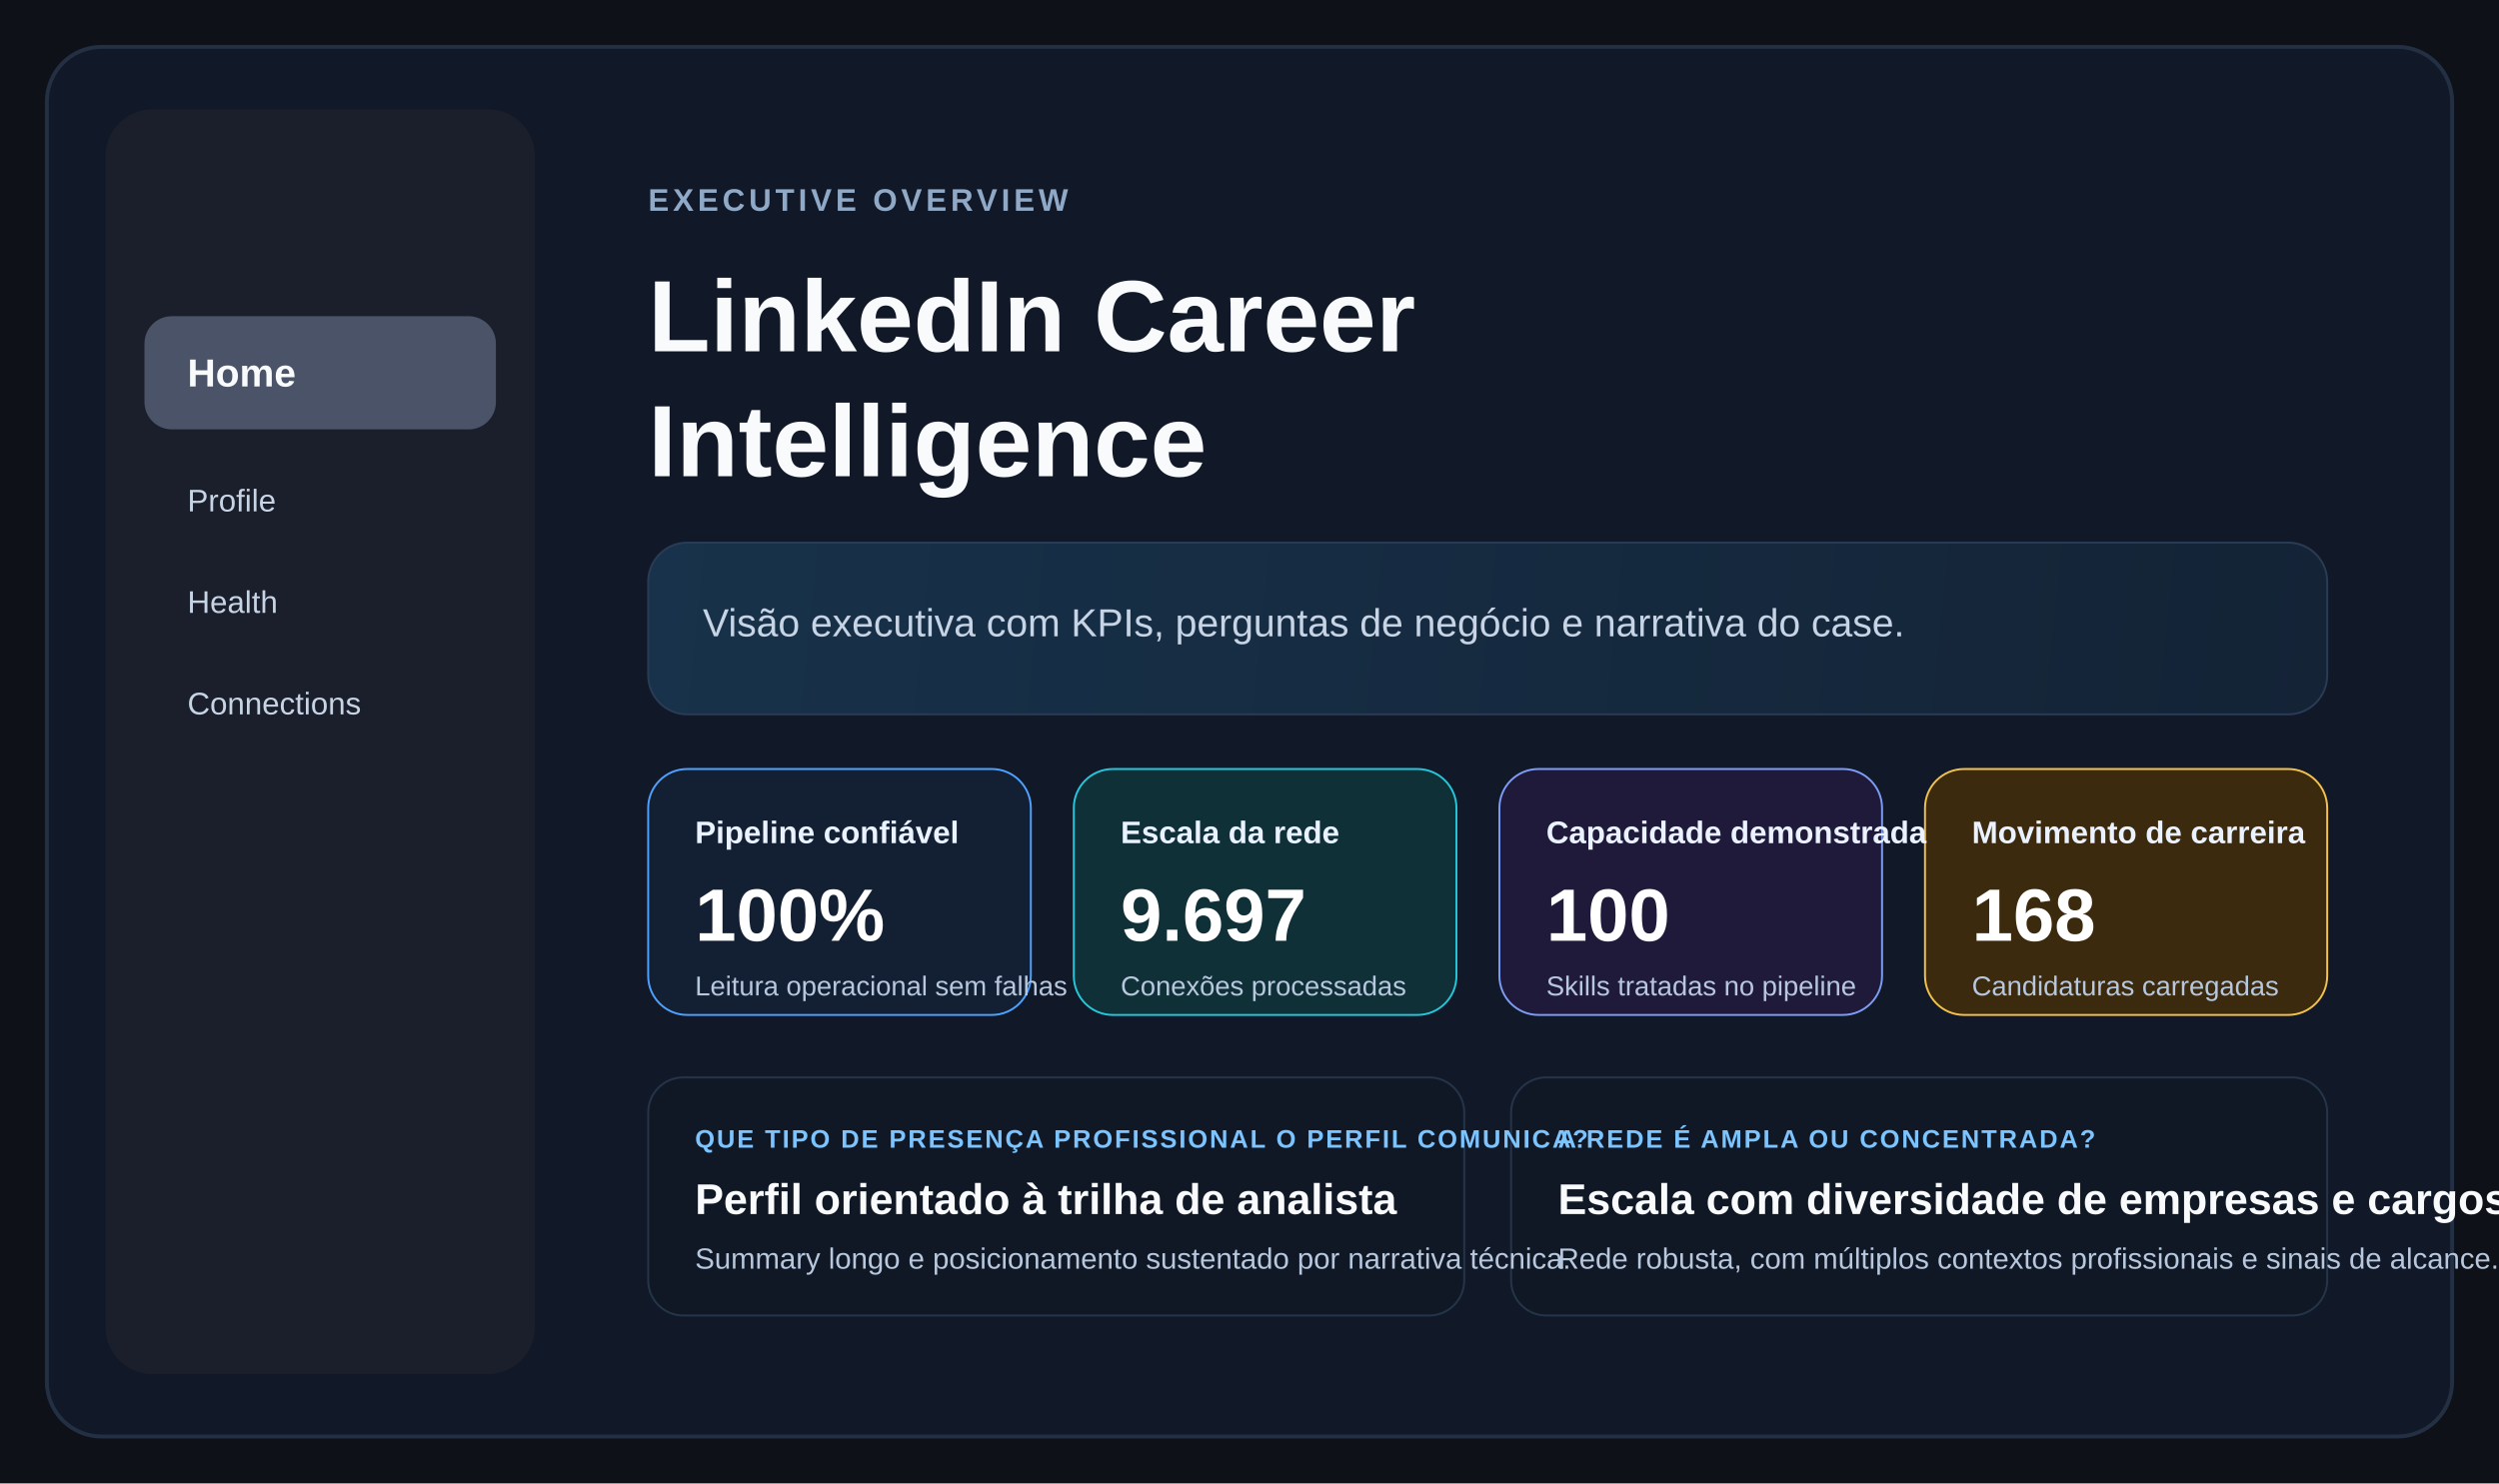
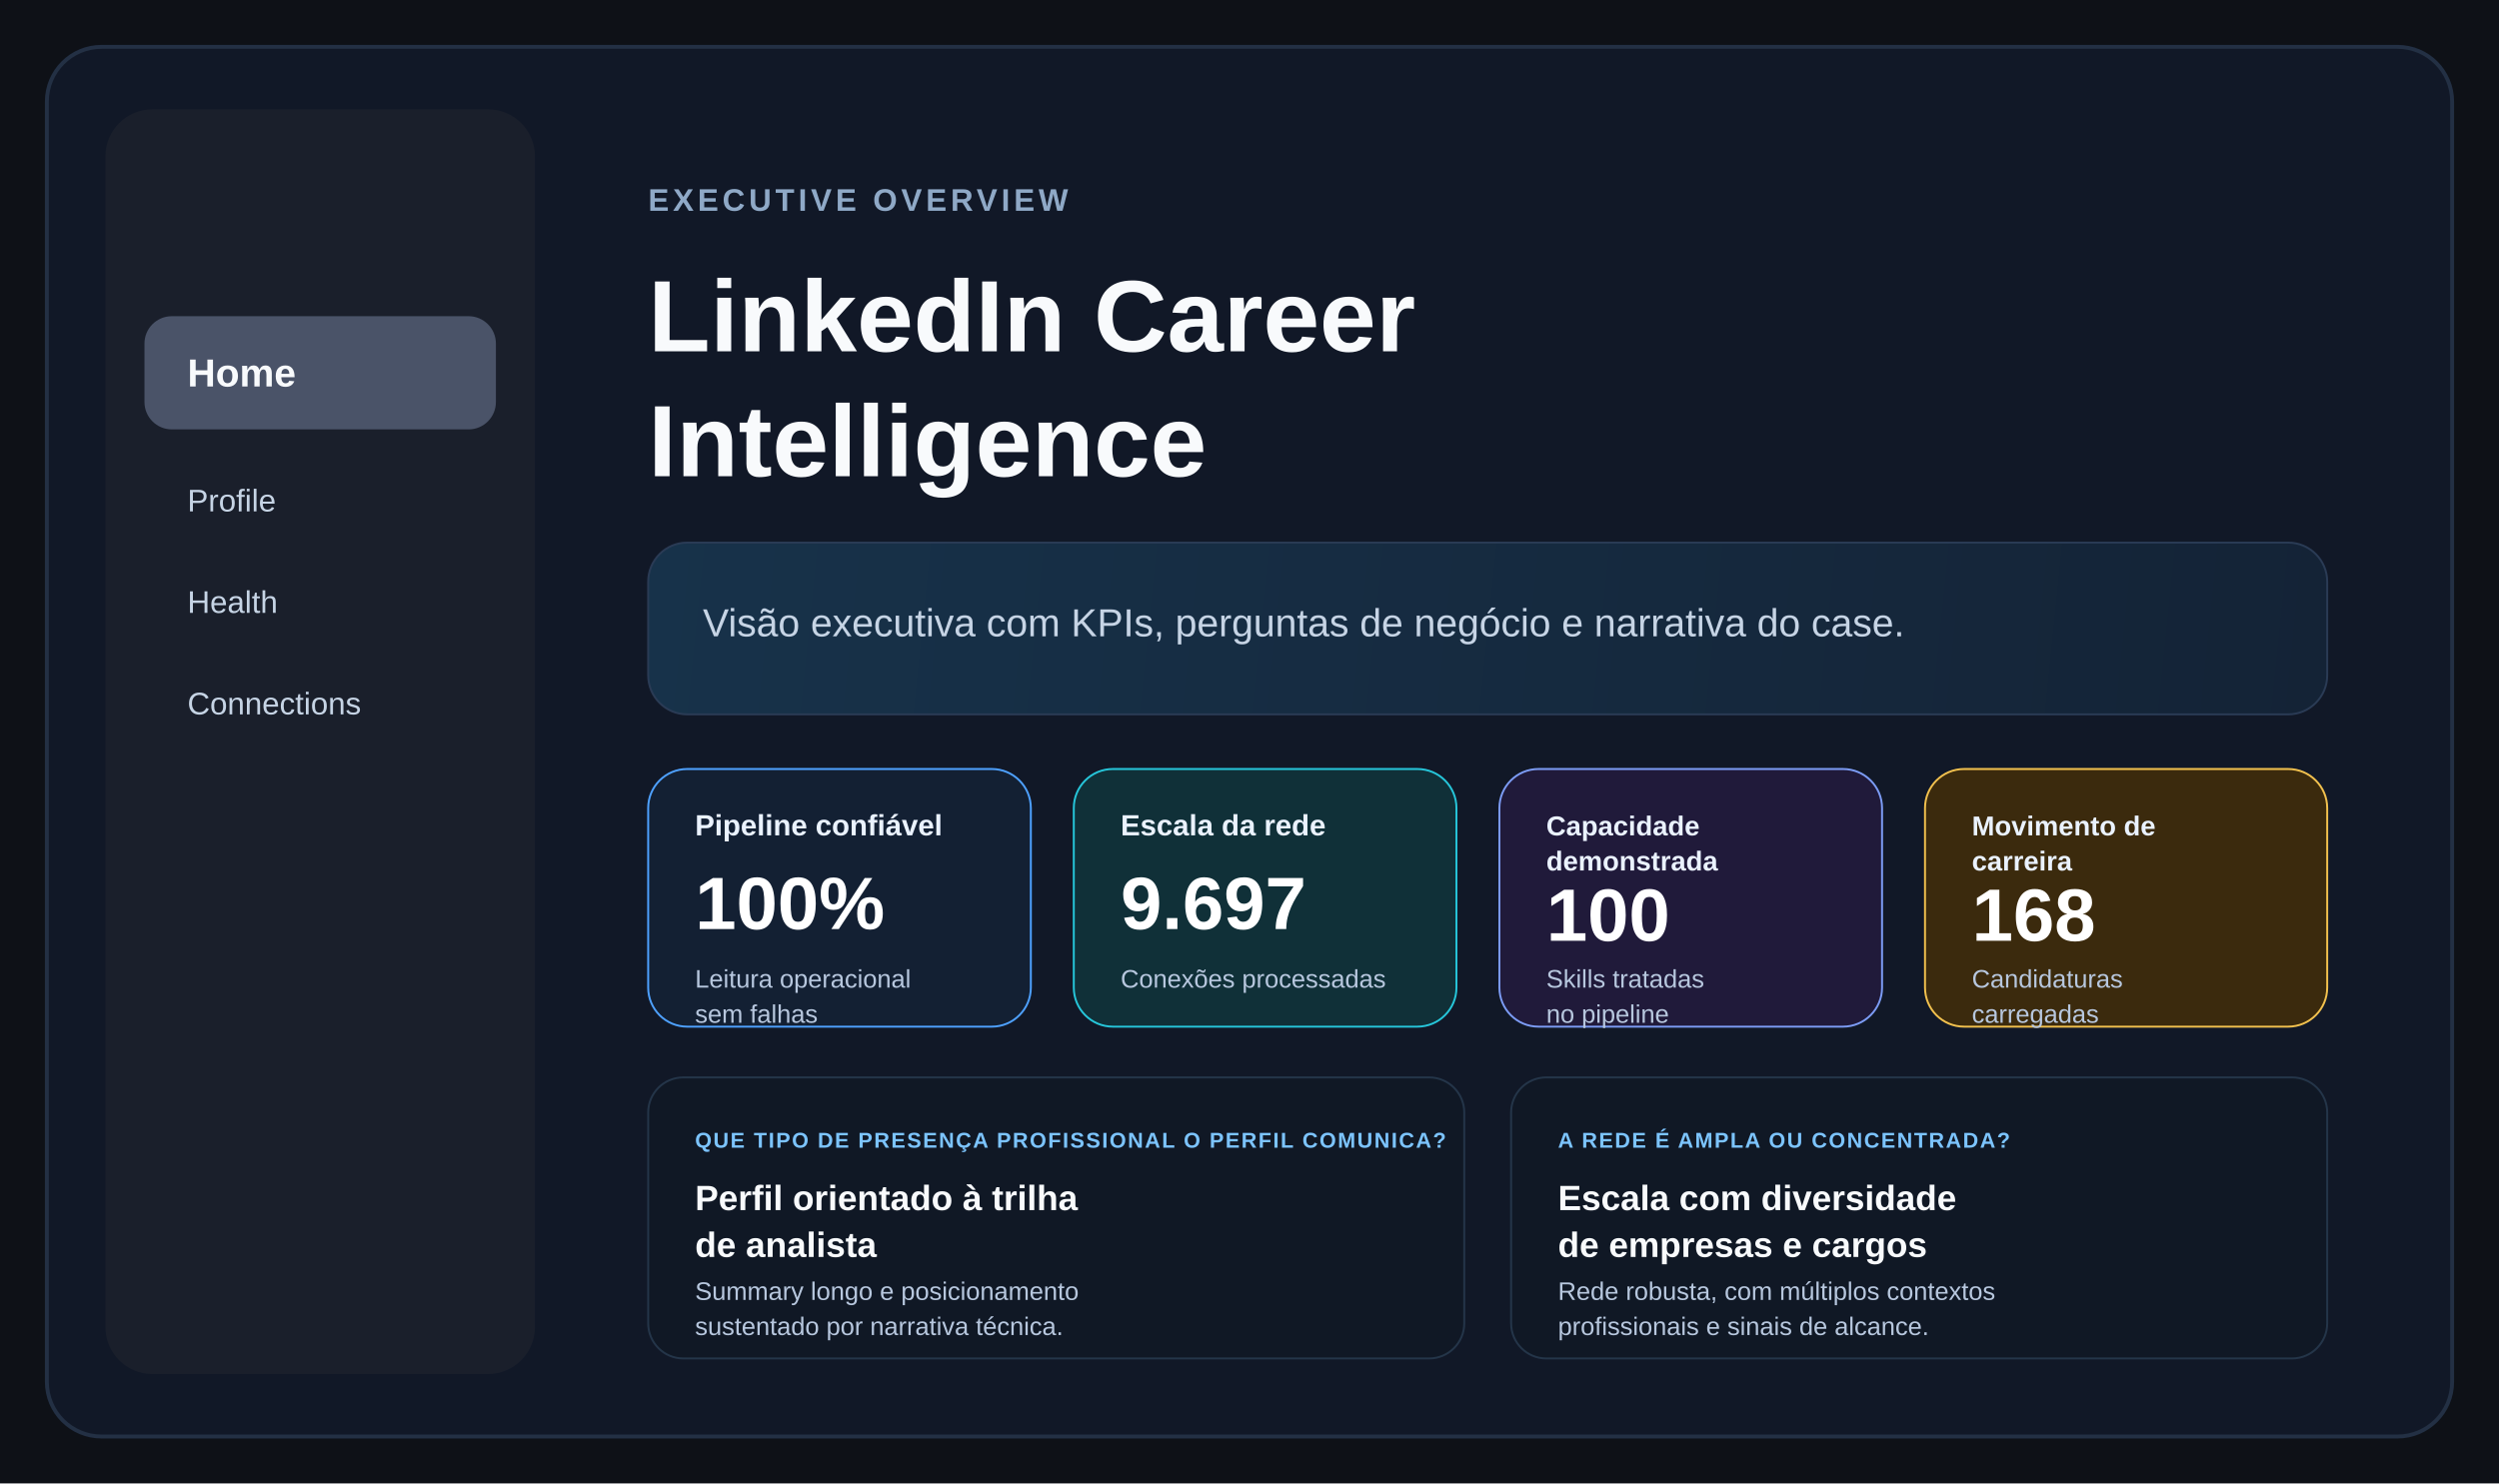
<svg xmlns="http://www.w3.org/2000/svg" width="1280" height="760" viewBox="0 0 1280 760" fill="none">
  <rect width="1280" height="760" fill="#0E1117" />
  <rect x="24" y="24" width="1232" height="712" rx="28" fill="#111827" stroke="#233044" stroke-width="2" />
  <rect x="54" y="56" width="220" height="648" rx="24" fill="#1A1F2B" />
  <rect x="74" y="162" width="180" height="58" rx="14" fill="#4A5368" />
  <text x="96" y="198" fill="#F8FAFC" font-family="Segoe UI, Arial, sans-serif" font-size="20" font-weight="700">Home</text>
  <text x="96" y="262" fill="#C6D4E5" font-family="Segoe UI, Arial, sans-serif" font-size="16">Profile</text>
  <text x="96" y="314" fill="#C6D4E5" font-family="Segoe UI, Arial, sans-serif" font-size="16">Health</text>
  <text x="96" y="366" fill="#C6D4E5" font-family="Segoe UI, Arial, sans-serif" font-size="16">Connections</text>
  <text x="332" y="108" fill="#8FA9C7" font-family="Segoe UI, Arial, sans-serif" font-size="16" font-weight="700" letter-spacing="2">EXECUTIVE OVERVIEW</text>
  <text x="332" y="180" fill="#F8FAFC" font-family="Segoe UI, Arial, sans-serif" font-size="52" font-weight="800">LinkedIn Career</text>
  <text x="332" y="244" fill="#F8FAFC" font-family="Segoe UI, Arial, sans-serif" font-size="52" font-weight="800">Intelligence</text>
  <rect x="332" y="278" width="860" height="88" rx="20" fill="url(#paint0_linear)" stroke="#2A3B55" />
  <text x="360" y="326" fill="#C6D4E5" font-family="Segoe UI, Arial, sans-serif" font-size="20">Visão executiva com KPIs, perguntas de negócio e narrativa do case.</text>
-   <rect x="332" y="394" width="196" height="126" rx="20" fill="#132033" stroke="#4EA1FF" />
-   <rect x="550" y="394" width="196" height="126" rx="20" fill="#103038" stroke="#26C6DA" />
-   <rect x="768" y="394" width="196" height="126" rx="20" fill="#201A3A" stroke="#7C9CF5" />
-   <rect x="986" y="394" width="206" height="126" rx="20" fill="#3B2A0D" stroke="#F2C14E" />
-   <text x="356" y="432" fill="#EAF2FF" font-family="Segoe UI, Arial, sans-serif" font-size="16" font-weight="700">Pipeline confiável</text>
-   <text x="356" y="482" fill="#FFFFFF" font-family="Segoe UI, Arial, sans-serif" font-size="38" font-weight="800">100%</text>
-   <text x="356" y="510" fill="#B7C7DE" font-family="Segoe UI, Arial, sans-serif" font-size="14">Leitura operacional sem falhas</text>
-   <text x="574" y="432" fill="#EAF2FF" font-family="Segoe UI, Arial, sans-serif" font-size="16" font-weight="700">Escala da rede</text>
-   <text x="574" y="482" fill="#FFFFFF" font-family="Segoe UI, Arial, sans-serif" font-size="38" font-weight="800">9.697</text>
-   <text x="574" y="510" fill="#B7C7DE" font-family="Segoe UI, Arial, sans-serif" font-size="14">Conexões processadas</text>
-   <text x="792" y="432" fill="#EAF2FF" font-family="Segoe UI, Arial, sans-serif" font-size="16" font-weight="700">Capacidade demonstrada</text>
+   <rect x="332" y="394" width="196" height="132" rx="20" fill="#132033" stroke="#4EA1FF" />
+   <rect x="550" y="394" width="196" height="132" rx="20" fill="#103038" stroke="#26C6DA" />
+   <rect x="768" y="394" width="196" height="132" rx="20" fill="#201A3A" stroke="#7C9CF5" />
+   <rect x="986" y="394" width="206" height="132" rx="20" fill="#3B2A0D" stroke="#F2C14E" />
+   <text x="356" y="428" fill="#EAF2FF" font-family="Segoe UI, Arial, sans-serif" font-size="15" font-weight="700">Pipeline confiável</text>
+   <text x="356" y="476" fill="#FFFFFF" font-family="Segoe UI, Arial, sans-serif" font-size="38" font-weight="800">100%</text>
+   <text x="356" y="506" fill="#B7C7DE" font-family="Segoe UI, Arial, sans-serif" font-size="13">Leitura operacional</text>
+   <text x="356" y="524" fill="#B7C7DE" font-family="Segoe UI, Arial, sans-serif" font-size="13">sem falhas</text>
+   <text x="574" y="428" fill="#EAF2FF" font-family="Segoe UI, Arial, sans-serif" font-size="15" font-weight="700">Escala da rede</text>
+   <text x="574" y="476" fill="#FFFFFF" font-family="Segoe UI, Arial, sans-serif" font-size="38" font-weight="800">9.697</text>
+   <text x="574" y="506" fill="#B7C7DE" font-family="Segoe UI, Arial, sans-serif" font-size="13">Conexões processadas</text>
+   <text x="792" y="428" fill="#EAF2FF" font-family="Segoe UI, Arial, sans-serif" font-size="14" font-weight="700">Capacidade</text>
+   <text x="792" y="446" fill="#EAF2FF" font-family="Segoe UI, Arial, sans-serif" font-size="14" font-weight="700">demonstrada</text>
  <text x="792" y="482" fill="#FFFFFF" font-family="Segoe UI, Arial, sans-serif" font-size="38" font-weight="800">100</text>
-   <text x="792" y="510" fill="#B7C7DE" font-family="Segoe UI, Arial, sans-serif" font-size="14">Skills tratadas no pipeline</text>
-   <text x="1010" y="432" fill="#EAF2FF" font-family="Segoe UI, Arial, sans-serif" font-size="16" font-weight="700">Movimento de carreira</text>
+   <text x="792" y="506" fill="#B7C7DE" font-family="Segoe UI, Arial, sans-serif" font-size="13">Skills tratadas</text>
+   <text x="792" y="524" fill="#B7C7DE" font-family="Segoe UI, Arial, sans-serif" font-size="13">no pipeline</text>
+   <text x="1010" y="428" fill="#EAF2FF" font-family="Segoe UI, Arial, sans-serif" font-size="14" font-weight="700">Movimento de</text>
+   <text x="1010" y="446" fill="#EAF2FF" font-family="Segoe UI, Arial, sans-serif" font-size="14" font-weight="700">carreira</text>
  <text x="1010" y="482" fill="#FFFFFF" font-family="Segoe UI, Arial, sans-serif" font-size="38" font-weight="800">168</text>
-   <text x="1010" y="510" fill="#B7C7DE" font-family="Segoe UI, Arial, sans-serif" font-size="14">Candidaturas carregadas</text>
-   <rect x="332" y="552" width="418" height="122" rx="18" fill="#101825" stroke="#243549" />
-   <rect x="774" y="552" width="418" height="122" rx="18" fill="#101825" stroke="#243549" />
-   <text x="356" y="588" fill="#7CC4FF" font-family="Segoe UI, Arial, sans-serif" font-size="13" font-weight="700" letter-spacing="1">QUE TIPO DE PRESENÇA PROFISSIONAL O PERFIL COMUNICA?</text>
-   <text x="356" y="622" fill="#F8FAFC" font-family="Segoe UI, Arial, sans-serif" font-size="22" font-weight="700">Perfil orientado à trilha de analista</text>
-   <text x="356" y="650" fill="#B7C7DE" font-family="Segoe UI, Arial, sans-serif" font-size="15">Summary longo e posicionamento sustentado por narrativa técnica.</text>
-   <text x="798" y="588" fill="#7CC4FF" font-family="Segoe UI, Arial, sans-serif" font-size="13" font-weight="700" letter-spacing="1">A REDE É AMPLA OU CONCENTRADA?</text>
-   <text x="798" y="622" fill="#F8FAFC" font-family="Segoe UI, Arial, sans-serif" font-size="22" font-weight="700">Escala com diversidade de empresas e cargos</text>
-   <text x="798" y="650" fill="#B7C7DE" font-family="Segoe UI, Arial, sans-serif" font-size="15">Rede robusta, com múltiplos contextos profissionais e sinais de alcance.</text>
+   <text x="1010" y="506" fill="#B7C7DE" font-family="Segoe UI, Arial, sans-serif" font-size="13">Candidaturas</text>
+   <text x="1010" y="524" fill="#B7C7DE" font-family="Segoe UI, Arial, sans-serif" font-size="13">carregadas</text>
+   <rect x="332" y="552" width="418" height="144" rx="18" fill="#101825" stroke="#243549" />
+   <rect x="774" y="552" width="418" height="144" rx="18" fill="#101825" stroke="#243549" />
+   <text x="356" y="588" fill="#7CC4FF" font-family="Segoe UI, Arial, sans-serif" font-size="11" font-weight="700" letter-spacing="0.8">QUE TIPO DE PRESENÇA PROFISSIONAL O PERFIL COMUNICA?</text>
+   <text x="356" y="620" fill="#F8FAFC" font-family="Segoe UI, Arial, sans-serif" font-size="18" font-weight="700">Perfil orientado à trilha</text>
+   <text x="356" y="644" fill="#F8FAFC" font-family="Segoe UI, Arial, sans-serif" font-size="18" font-weight="700">de analista</text>
+   <text x="356" y="666" fill="#B7C7DE" font-family="Segoe UI, Arial, sans-serif" font-size="13">Summary longo e posicionamento</text>
+   <text x="356" y="684" fill="#B7C7DE" font-family="Segoe UI, Arial, sans-serif" font-size="13">sustentado por narrativa técnica.</text>
+   <text x="798" y="588" fill="#7CC4FF" font-family="Segoe UI, Arial, sans-serif" font-size="11" font-weight="700" letter-spacing="0.8">A REDE É AMPLA OU CONCENTRADA?</text>
+   <text x="798" y="620" fill="#F8FAFC" font-family="Segoe UI, Arial, sans-serif" font-size="18" font-weight="700">Escala com diversidade</text>
+   <text x="798" y="644" fill="#F8FAFC" font-family="Segoe UI, Arial, sans-serif" font-size="18" font-weight="700">de empresas e cargos</text>
+   <text x="798" y="666" fill="#B7C7DE" font-family="Segoe UI, Arial, sans-serif" font-size="13">Rede robusta, com múltiplos contextos</text>
+   <text x="798" y="684" fill="#B7C7DE" font-family="Segoe UI, Arial, sans-serif" font-size="13">profissionais e sinais de alcance.</text>
  <defs>
    <linearGradient id="paint0_linear" x1="332" y1="278" x2="1192" y2="366" gradientUnits="userSpaceOnUse">
      <stop stop-color="#17324A" />
      <stop offset="1" stop-color="#142336" />
    </linearGradient>
  </defs>
</svg>
